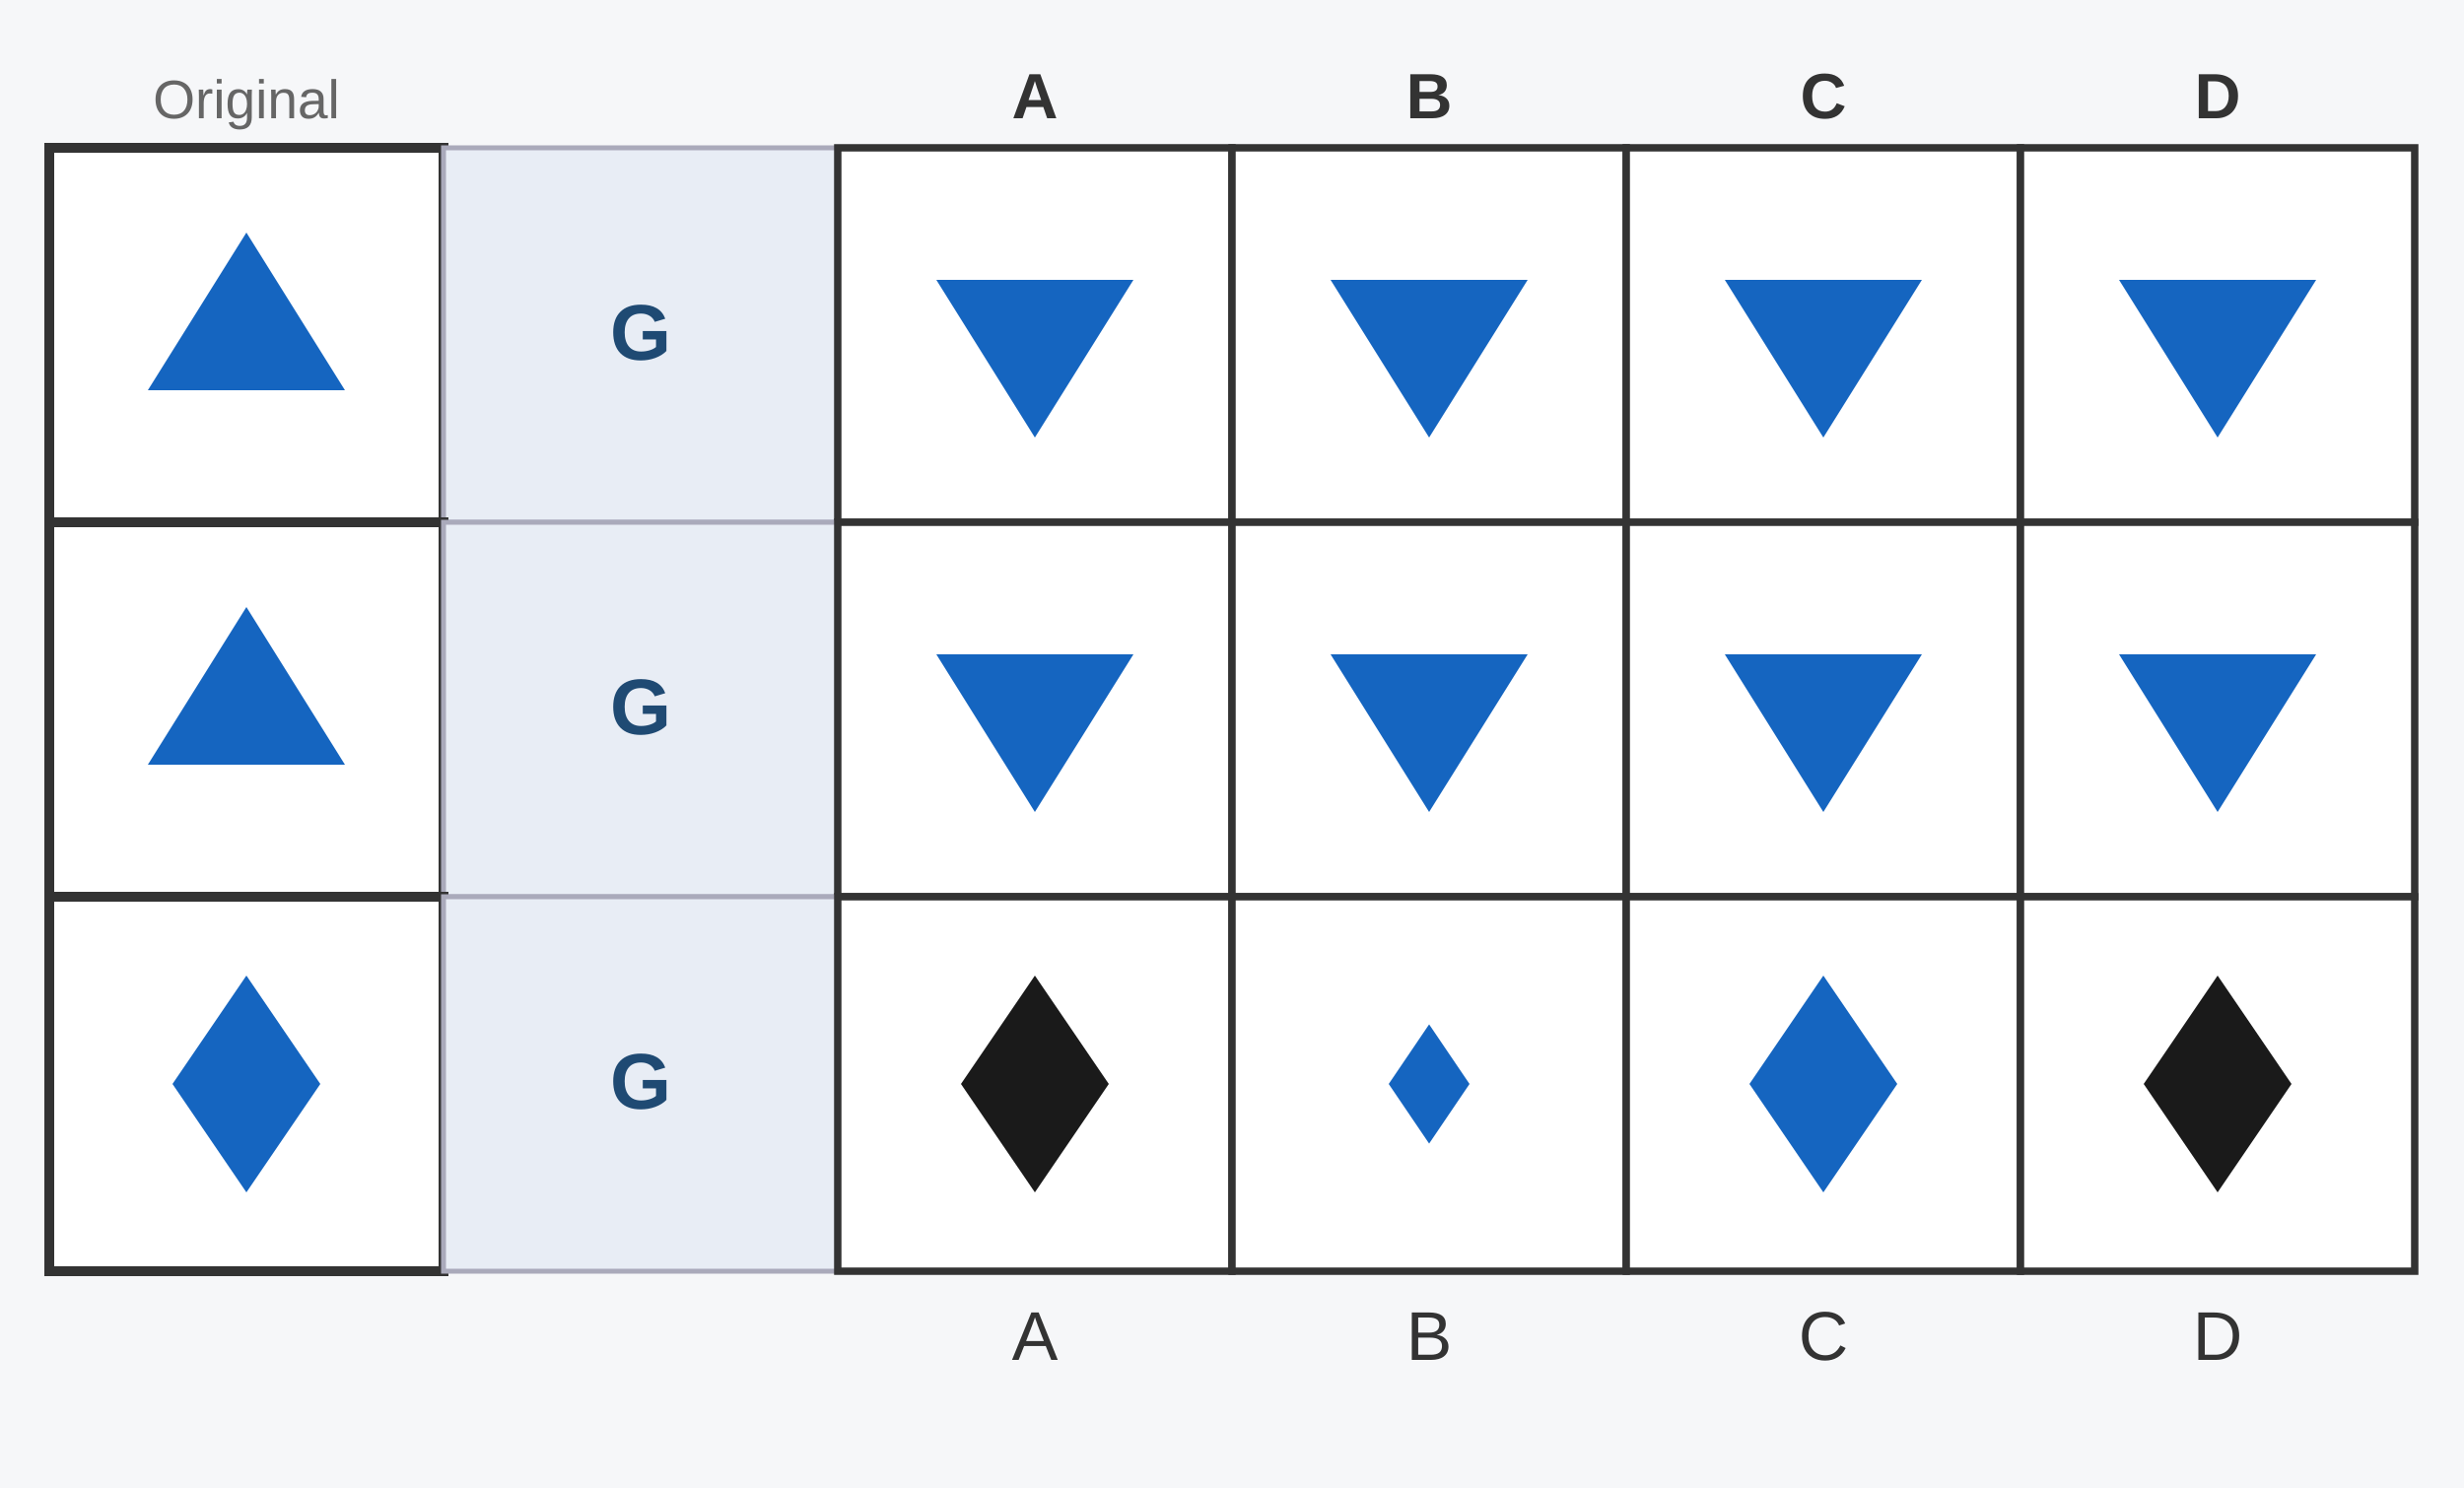
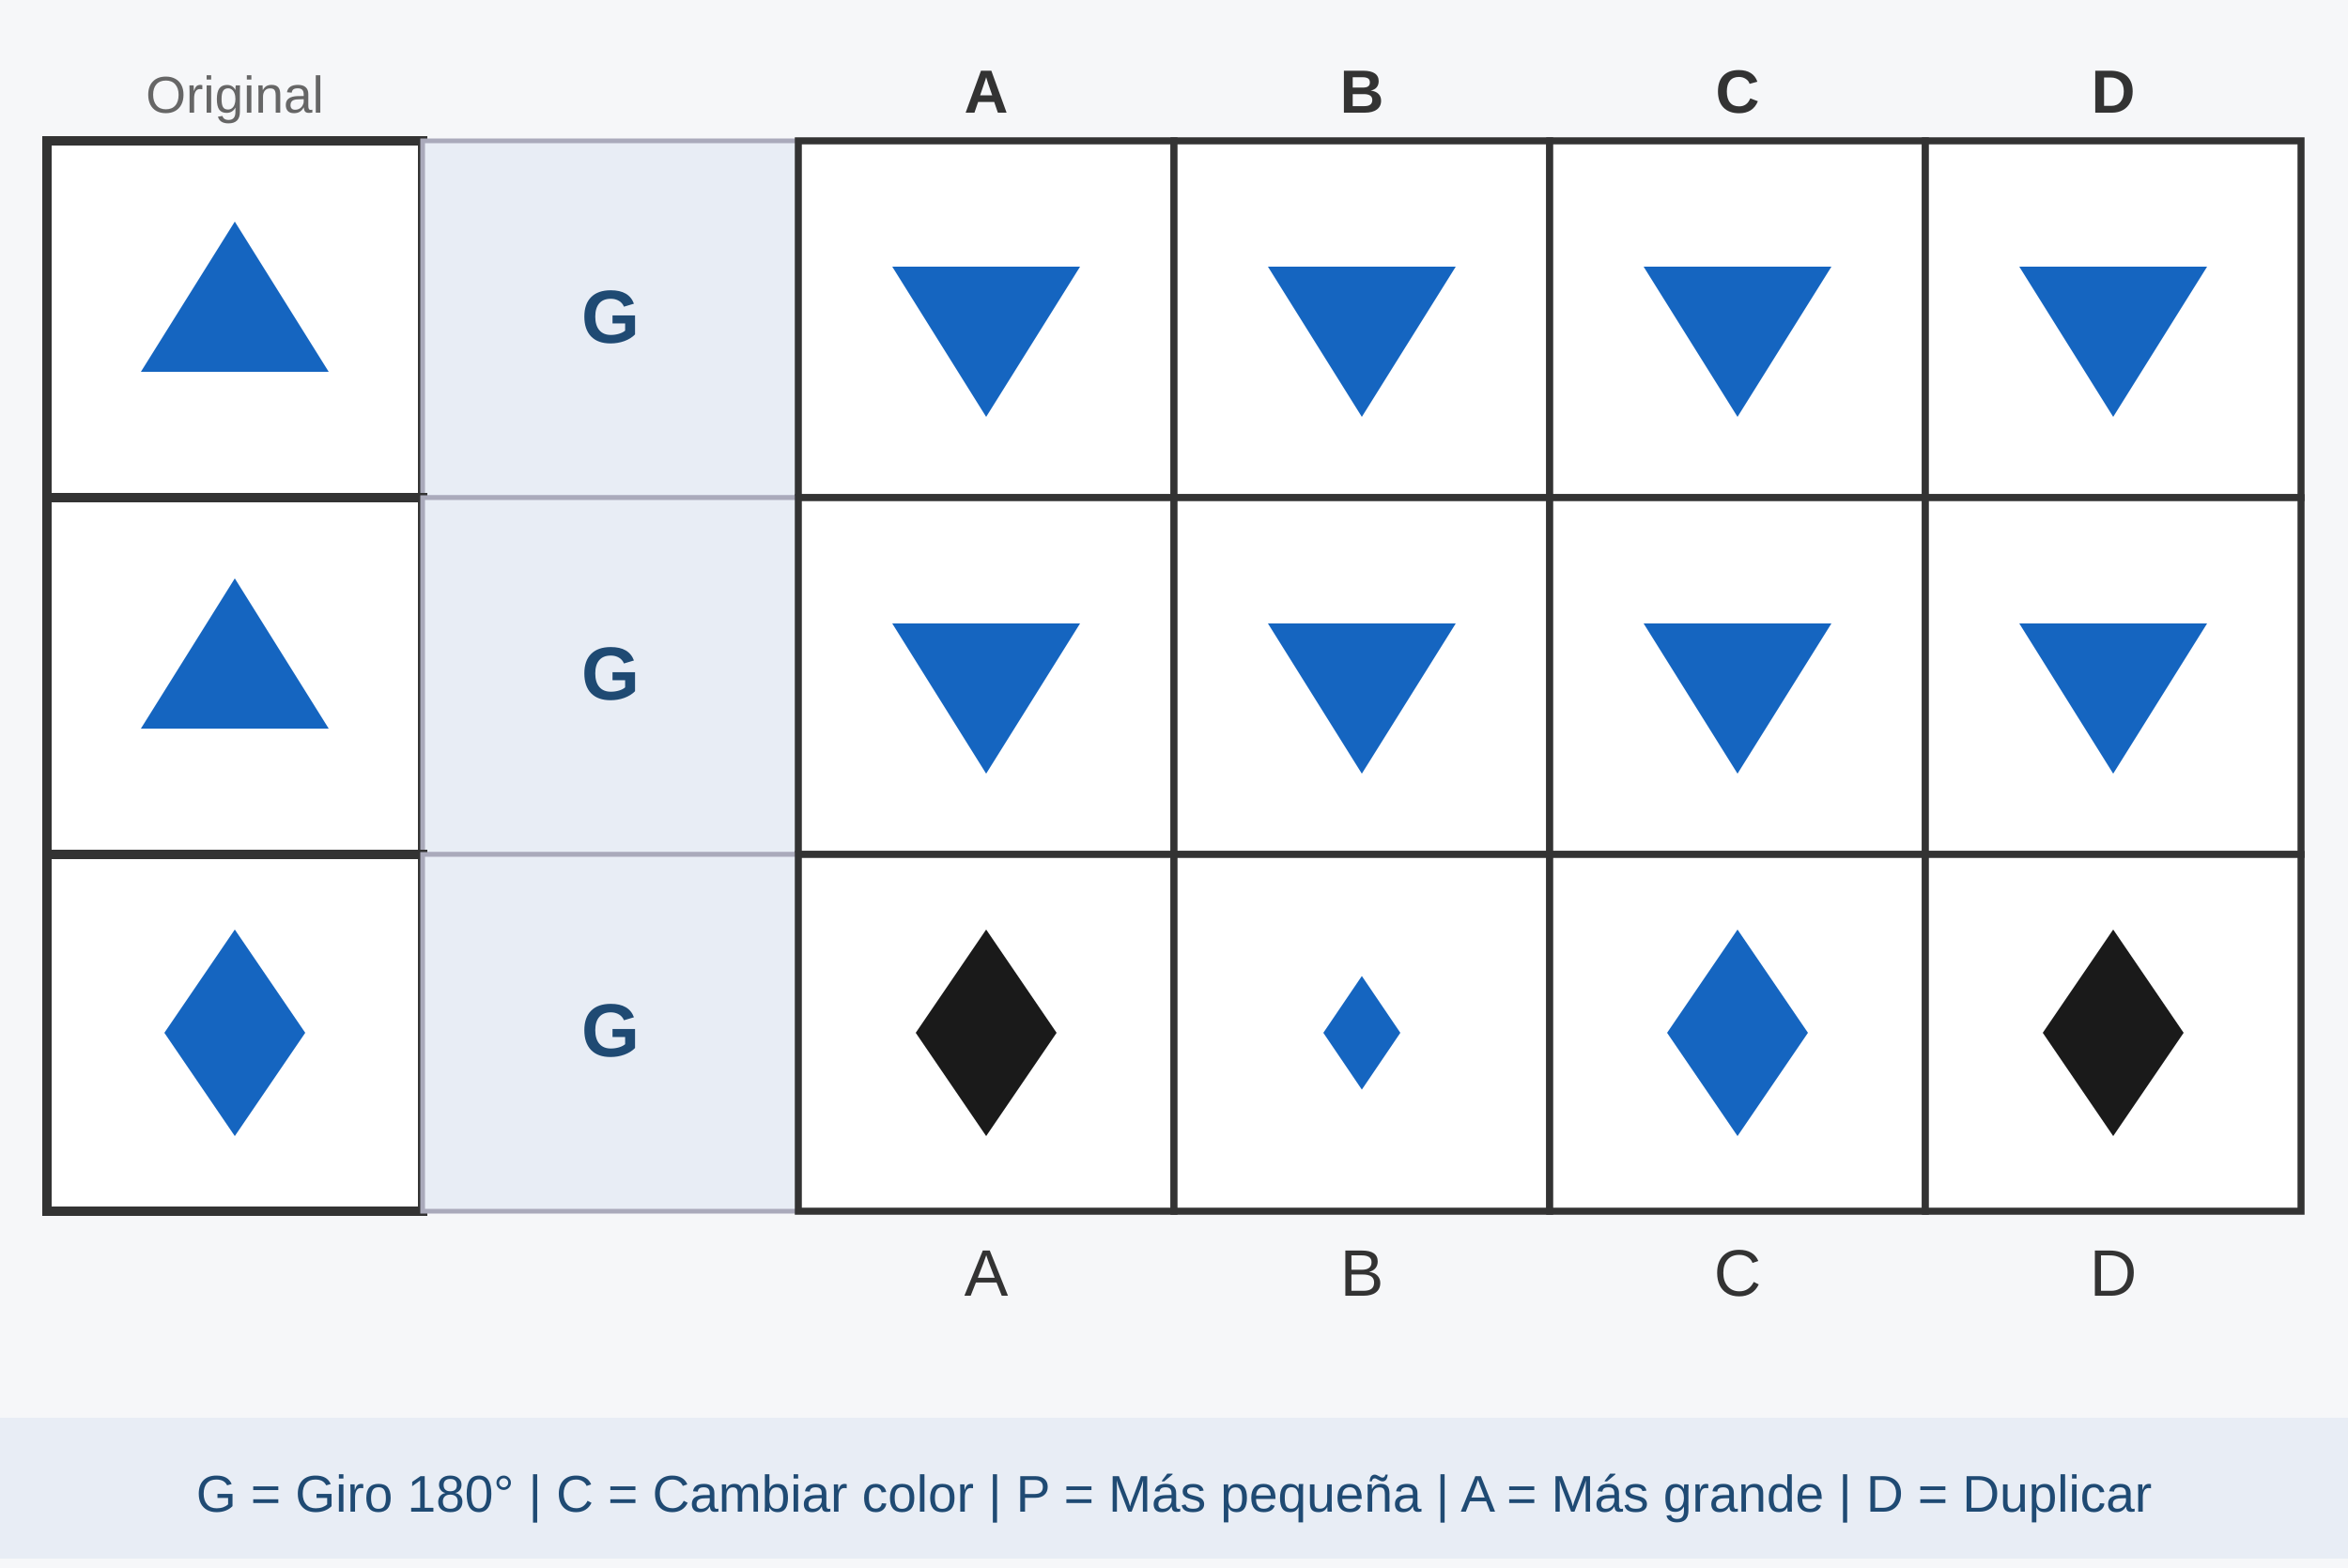
- <svg xmlns="http://www.w3.org/2000/svg" width="500" height="302" viewBox="0 0 500 302" font-family="Arial,sans-serif">
+ <svg xmlns="http://www.w3.org/2000/svg" width="500" height="334" viewBox="0 0 500 334" font-family="Arial,sans-serif">
  <rect width="100%" height="100%" fill="#f6f7f9" />
  <text x="50" y="24" font-size="11" fill="#666" text-anchor="middle">Original</text>
  <text x="210" y="24" font-size="13" font-weight="700" fill="#333" text-anchor="middle">A</text>
  <text x="290" y="24" font-size="13" font-weight="700" fill="#333" text-anchor="middle">B</text>
  <text x="370" y="24" font-size="13" font-weight="700" fill="#333" text-anchor="middle">C</text>
  <text x="450" y="24" font-size="13" font-weight="700" fill="#333" text-anchor="middle">D</text>
  <rect x="10" y="30" width="80" height="76" fill="white" stroke="#333" stroke-width="2" />
  <polygon points="50.0,47.2 30.0,79.2 70.0,79.2" fill="#1565C0" />
  <rect x="90" y="30" width="80" height="76" fill="#e8edf5" stroke="#aab" stroke-width="1" />
  <text x="130" y="73" font-size="16" font-weight="700" fill="#1f4a73" text-anchor="middle">G</text>
  <rect x="170" y="30" width="80" height="76" fill="white" stroke="#333" stroke-width="1.5" />
  <polygon points="210.0,88.8 190.0,56.8 230.0,56.8" fill="#1565C0" />
  <rect x="250" y="30" width="80" height="76" fill="white" stroke="#333" stroke-width="1.5" />
  <polygon points="290.0,88.8 270.0,56.8 310.0,56.8" fill="#1565C0" />
  <rect x="330" y="30" width="80" height="76" fill="white" stroke="#333" stroke-width="1.5" />
  <polygon points="370.0,88.8 350.0,56.8 390.0,56.8" fill="#1565C0" />
  <rect x="410" y="30" width="80" height="76" fill="white" stroke="#333" stroke-width="1.5" />
  <polygon points="450.0,88.8 430.0,56.8 470.0,56.8" fill="#1565C0" />
  <rect x="10" y="106" width="80" height="76" fill="white" stroke="#333" stroke-width="2" />
  <polygon points="50.0,123.2 30.0,155.2 70.0,155.2" fill="#1565C0" />
  <rect x="90" y="106" width="80" height="76" fill="#e8edf5" stroke="#aab" stroke-width="1" />
  <text x="130" y="149" font-size="16" font-weight="700" fill="#1f4a73" text-anchor="middle">G</text>
  <rect x="170" y="106" width="80" height="76" fill="white" stroke="#333" stroke-width="1.5" />
  <polygon points="210.0,164.8 190.0,132.8 230.0,132.8" fill="#1565C0" />
  <rect x="250" y="106" width="80" height="76" fill="white" stroke="#333" stroke-width="1.5" />
  <polygon points="290.0,164.8 270.0,132.8 310.0,132.8" fill="#1565C0" />
  <rect x="330" y="106" width="80" height="76" fill="white" stroke="#333" stroke-width="1.5" />
  <polygon points="370.0,164.8 350.0,132.8 390.0,132.8" fill="#1565C0" />
  <rect x="410" y="106" width="80" height="76" fill="white" stroke="#333" stroke-width="1.5" />
  <polygon points="450.0,164.8 430.0,132.8 470.0,132.8" fill="#1565C0" />
  <rect x="10" y="182" width="80" height="76" fill="white" stroke="#333" stroke-width="2" />
  <polygon points="50.0,198.0 65.0,220.0 50.0,242.0 35.0,220.0" fill="#1565C0" />
  <rect x="90" y="182" width="80" height="76" fill="#e8edf5" stroke="#aab" stroke-width="1" />
  <text x="130" y="225" font-size="16" font-weight="700" fill="#1f4a73" text-anchor="middle">G</text>
  <rect x="170" y="182" width="80" height="76" fill="white" stroke="#333" stroke-width="1.5" />
  <polygon points="210.0,198.0 225.0,220.0 210.0,242.0 195.0,220.0" fill="#1a1a1a" />
  <rect x="250" y="182" width="80" height="76" fill="white" stroke="#333" stroke-width="1.5" />
  <polygon points="290.0,207.9 298.2,220.0 290.0,232.1 281.8,220.0" fill="#1565C0" />
  <rect x="330" y="182" width="80" height="76" fill="white" stroke="#333" stroke-width="1.5" />
  <polygon points="370.0,198.0 385.0,220.0 370.0,242.0 355.0,220.0" fill="#1565C0" />
  <rect x="410" y="182" width="80" height="76" fill="white" stroke="#333" stroke-width="1.5" />
  <polygon points="450.0,198.0 465.0,220.0 450.0,242.0 435.0,220.0" fill="#1a1a1a" />
  <text x="210" y="276" font-size="14" font-weight="normal" fill="#333" text-anchor="middle">A</text>
  <text x="290" y="276" font-size="14" font-weight="normal" fill="#333" text-anchor="middle">B</text>
  <text x="370" y="276" font-size="14" font-weight="normal" fill="#333" text-anchor="middle">C</text>
  <text x="450" y="276" font-size="14" font-weight="normal" fill="#333" text-anchor="middle">D</text>
+   <rect x="0" y="302" width="500" height="30" fill="#e8edf5" />
+   <text x="250" y="322" font-size="11" fill="#1f4a73" text-anchor="middle" font-family="Arial,sans-serif">G = Giro 180°  |  C = Cambiar color  |  P = Más pequeña  |  A = Más grande  |  D = Duplicar</text>
</svg>
